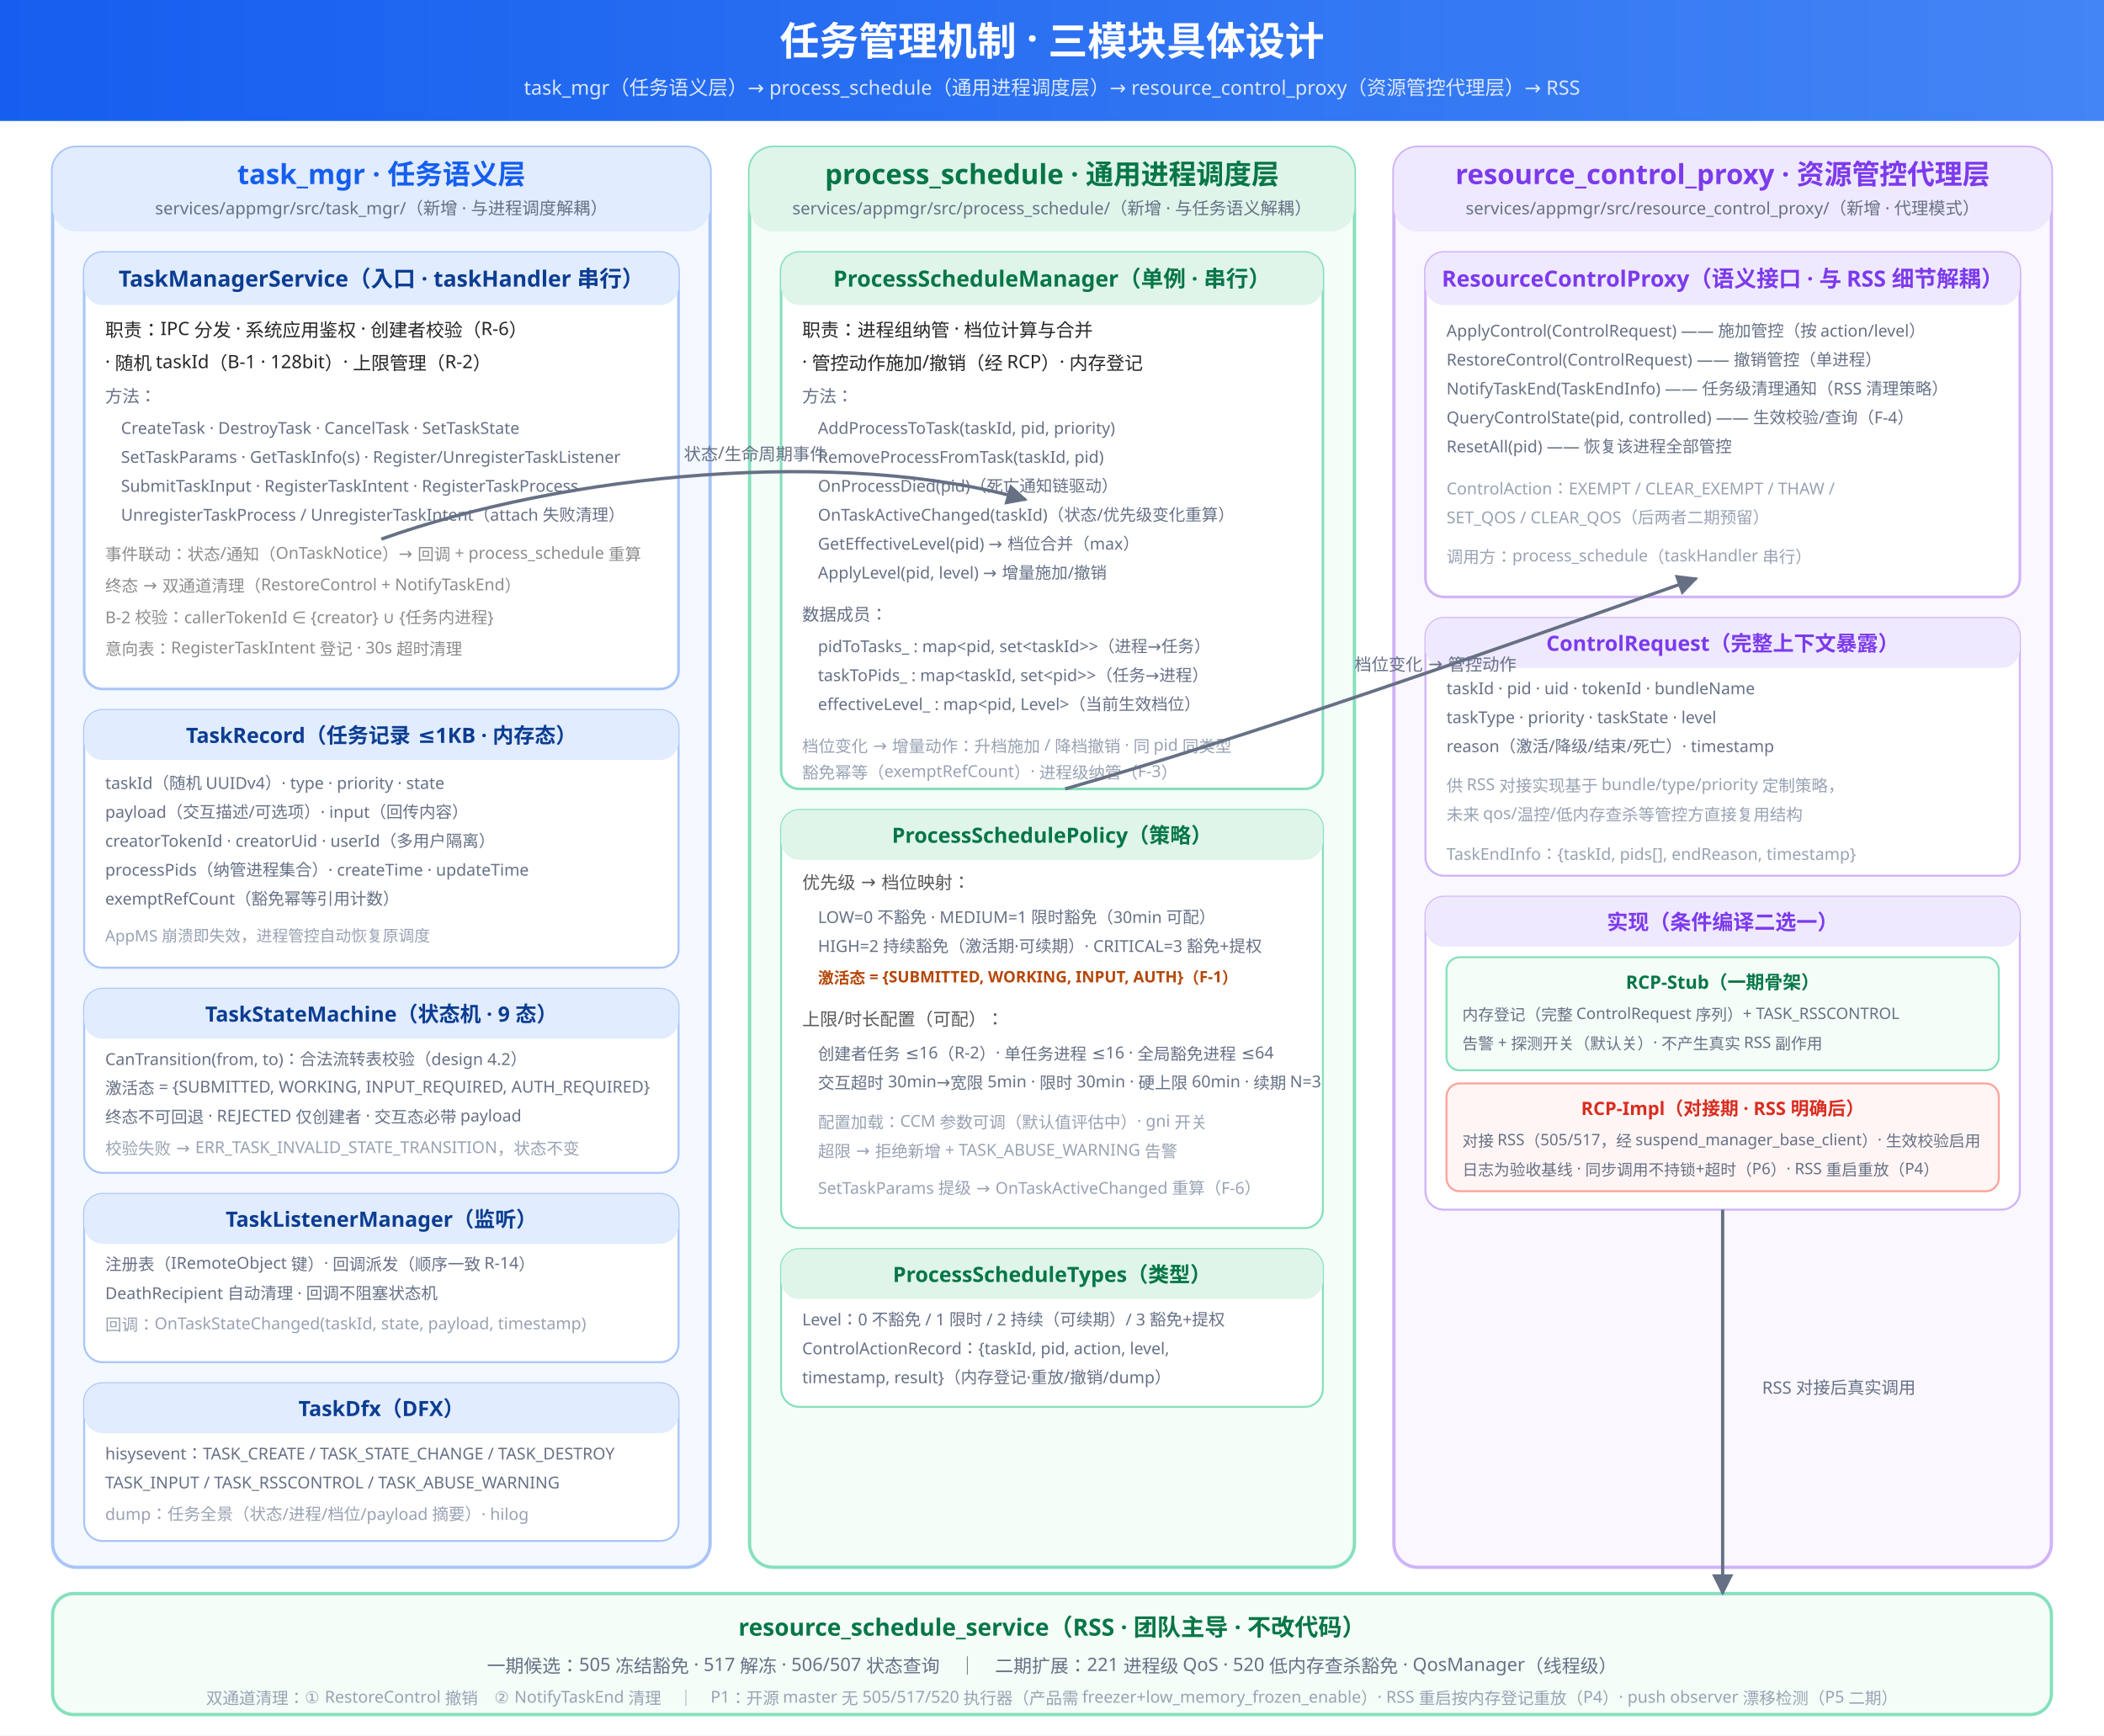
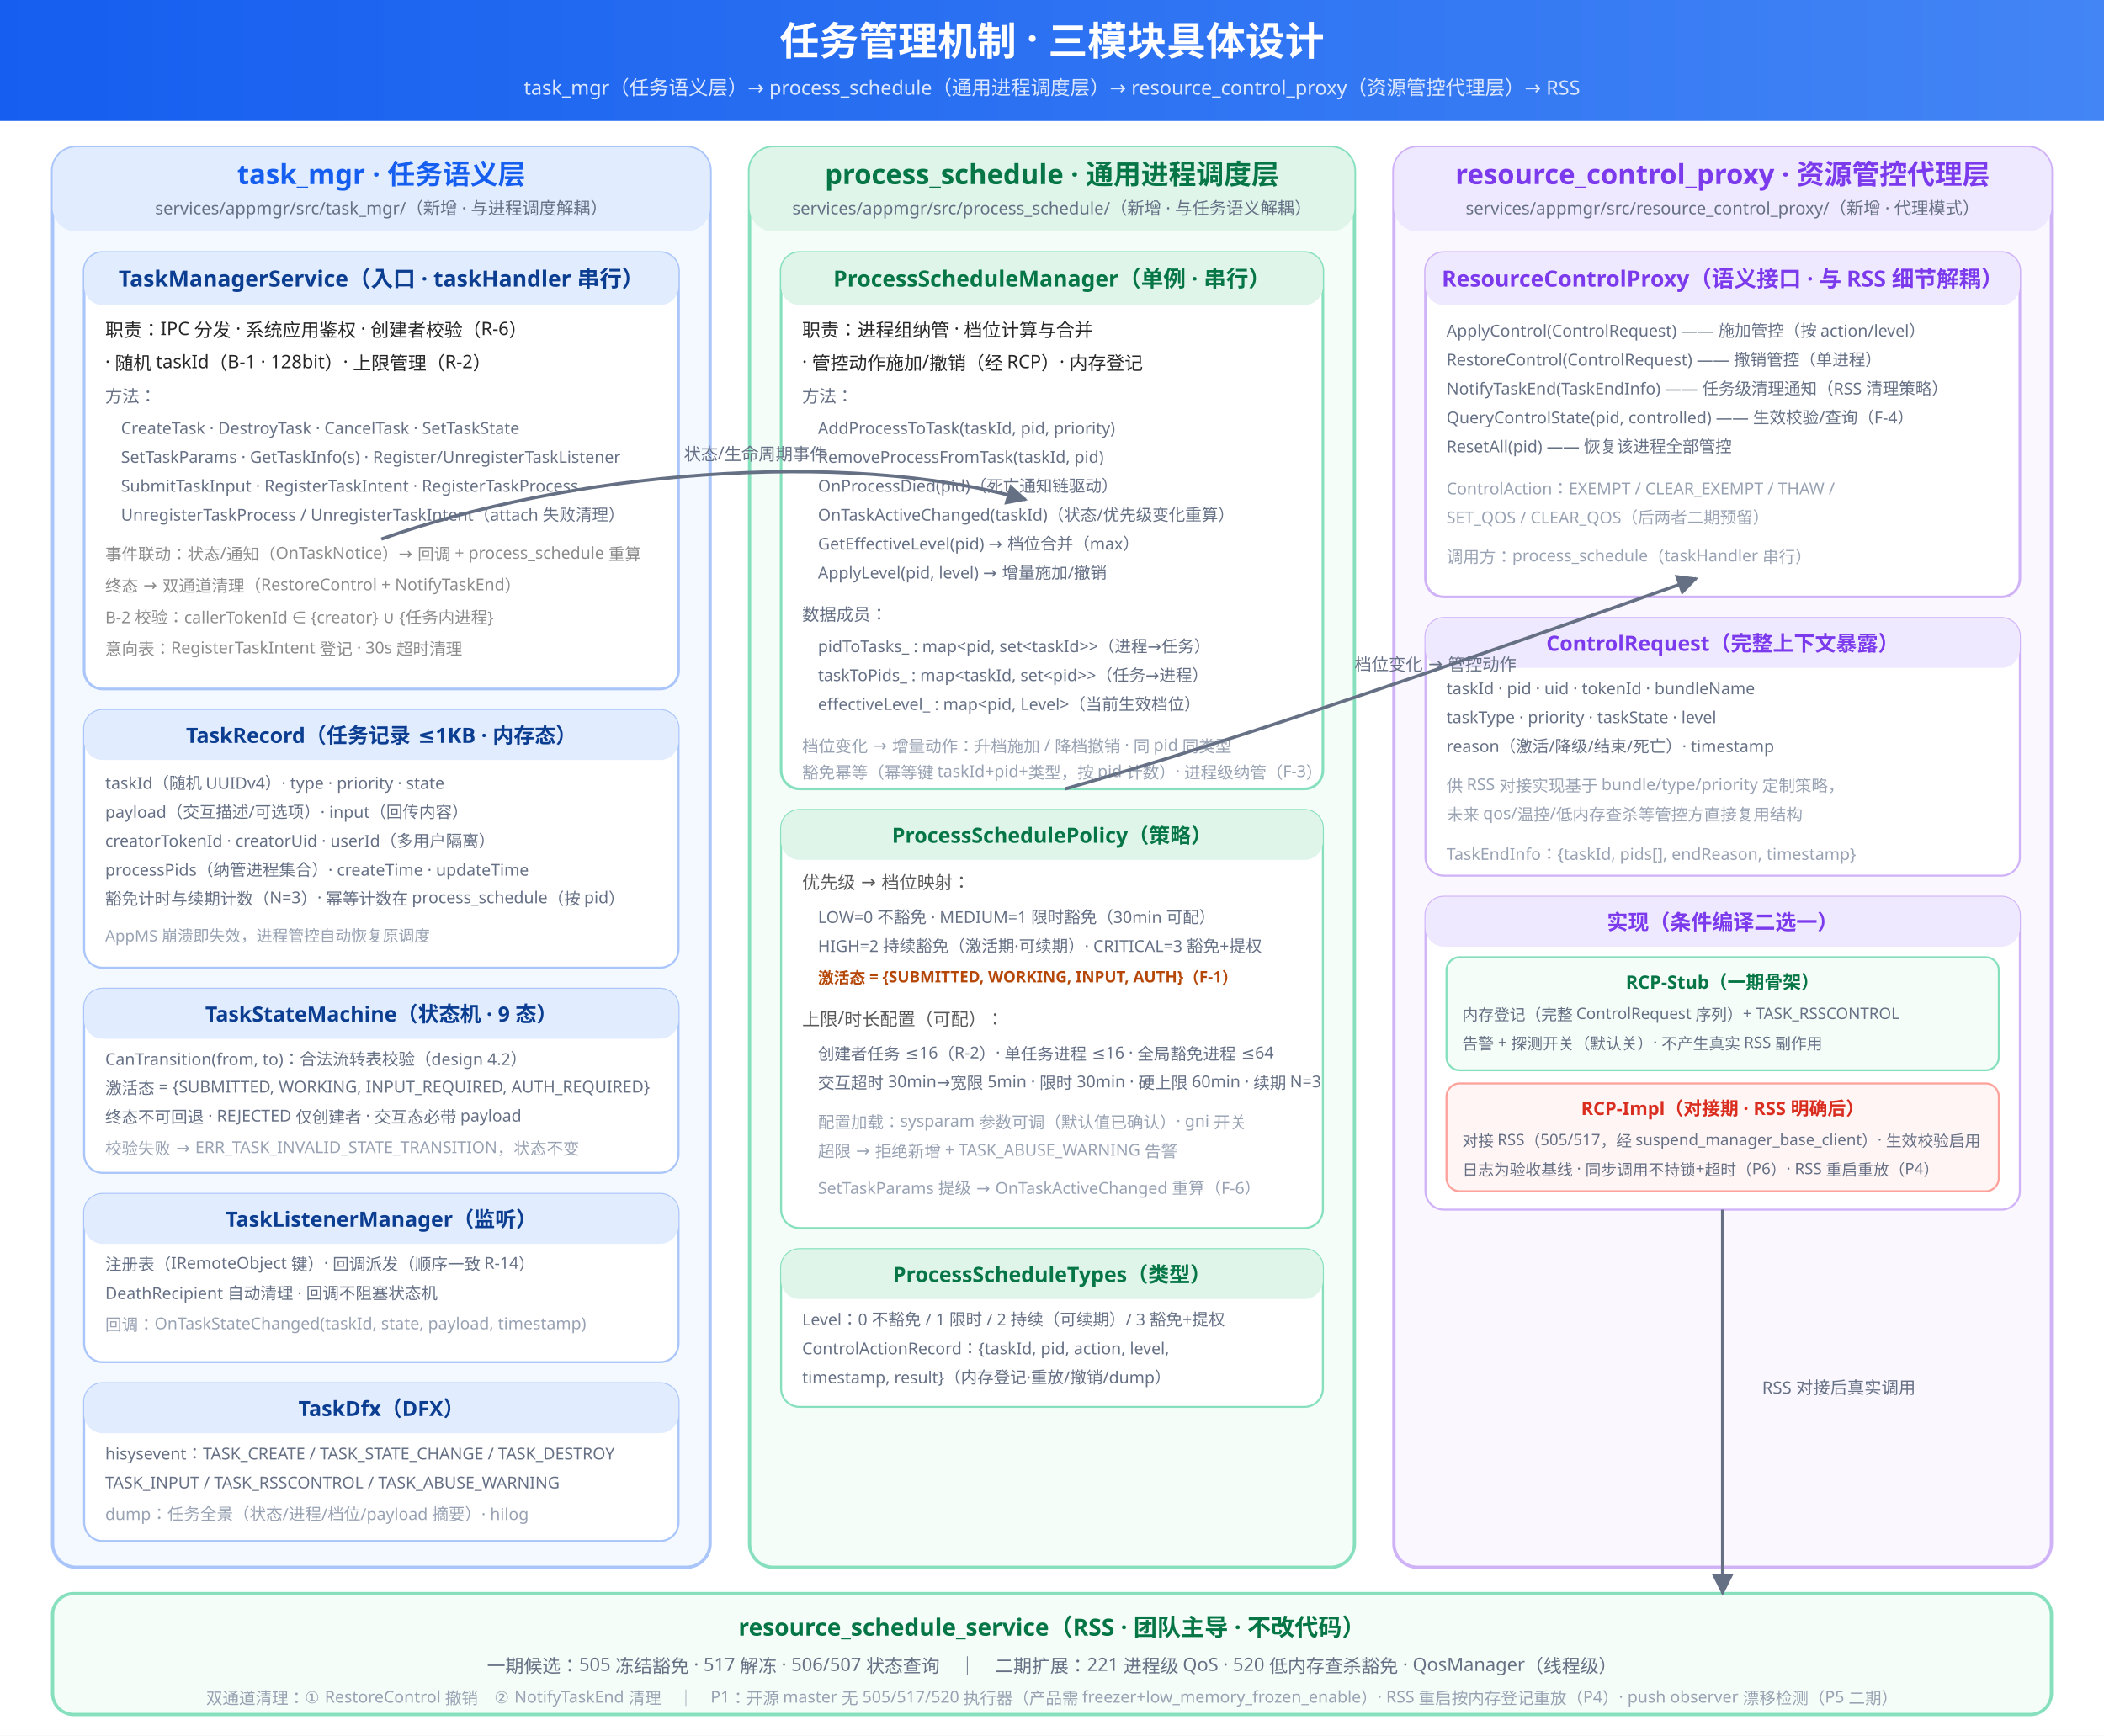
<svg xmlns="http://www.w3.org/2000/svg" viewBox="0 0 1600 1320" font-family="'PingFang SC','Microsoft YaHei','Noto Sans SC',sans-serif">
  <defs>
    <marker id="ar" viewBox="0 0 10 10" refX="9" refY="5" markerWidth="6.5" markerHeight="6.5" orient="auto-start-reverse">
      <path d="M0 0 L10 5 L0 10 z" fill="#667085" />
    </marker>
    <marker id="arB" viewBox="0 0 10 10" refX="9" refY="5" markerWidth="6.5" markerHeight="6.5" orient="auto-start-reverse">
      <path d="M0 0 L10 5 L0 10 z" fill="#155eef" />
    </marker>
    <linearGradient id="hg" x1="0" y1="0" x2="1" y2="0">
      <stop offset="0%" stop-color="#155eef" />
      <stop offset="100%" stop-color="#4385f5" />
    </linearGradient>
  </defs>
  <rect x="0" y="0" width="1600" height="1320" fill="#ffffff" />
  <rect x="0" y="0" width="1600" height="92" fill="url(#hg)" />
  <text x="800" y="42" font-size="30" font-weight="700" fill="#ffffff" text-anchor="middle">任务管理机制 · 三模块具体设计</text>
  <text x="800" y="72" font-size="15" fill="#dbe7fe" text-anchor="middle">task_mgr（任务语义层）→ process_schedule（通用进程调度层）→ resource_control_proxy（资源管控代理层）→ RSS</text>
  <rect x="40" y="112" width="500" height="1080" rx="18" fill="#f4f8ff" stroke="#a9c5f9" stroke-width="2.5" />
  <rect x="40" y="112" width="500" height="64" rx="18" fill="#e1ecff" />
  <text x="290" y="140" font-size="21" font-weight="700" fill="#155eef" text-anchor="middle">task_mgr · 任务语义层</text>
  <text x="290" y="163" font-size="13" fill="#667085" text-anchor="middle">services/appmgr/src/task_mgr/（新增 · 与进程调度解耦）</text>
  <rect x="64" y="192" width="452" height="332" rx="14" fill="#ffffff" stroke="#a9c5f9" stroke-width="2" />
  <rect x="64" y="192" width="452" height="40" rx="14" fill="#e1ecff" />
  <text x="290" y="218" font-size="17" font-weight="700" fill="#0b3d91" text-anchor="middle">TaskManagerService（入口 · taskHandler 串行）</text>
  <text x="80" y="256" font-size="14" fill="#262626">职责：IPC 分发 · 系统应用鉴权 · 创建者校验（R-6）</text>
  <text x="80" y="280" font-size="14" fill="#262626">· 随机 taskId（B-1 · 128bit）· 上限管理（R-2）</text>
  <text x="80" y="306" font-size="13" fill="#667085">方法：</text>
  <text x="92" y="330" font-size="12.5" fill="#667085">CreateTask · DestroyTask · CancelTask · SetTaskState</text>
  <text x="92" y="352" font-size="12.5" fill="#667085">SetTaskParams · GetTaskInfo(s) · Register/UnregisterTaskListener</text>
  <text x="92" y="374" font-size="12.5" fill="#667085">SubmitTaskInput · RegisterTaskIntent · RegisterTaskProcess</text>
  <text x="92" y="396" font-size="12.5" fill="#667085">UnregisterTaskProcess / UnregisterTaskIntent（attach 失败清理）</text>
  <text x="80" y="426" font-size="12.5" fill="#8c8c8c">事件联动：状态/通知（OnTaskNotice）→ 回调 + process_schedule 重算</text>
  <text x="80" y="450" font-size="12.5" fill="#8c8c8c">终态 → 双通道清理（RestoreControl + NotifyTaskEnd）</text>
  <text x="80" y="474" font-size="12.5" fill="#8c8c8c">B-2 校验：callerTokenId ∈ {creator} ∪ {任务内进程}</text>
  <text x="80" y="498" font-size="12.5" fill="#8c8c8c">意向表：RegisterTaskIntent 登记 · 30s 超时清理</text>
  <rect x="64" y="540" width="452" height="196" rx="14" fill="#ffffff" stroke="#a9c5f9" stroke-width="1.5" />
  <rect x="64" y="540" width="452" height="38" rx="14" fill="#e1ecff" />
  <text x="290" y="565" font-size="16" font-weight="700" fill="#0b3d91" text-anchor="middle">TaskRecord（任务记录 ≤1KB · 内存态）</text>
  <text x="80" y="600" font-size="12.5" fill="#667085">taskId（随机 UUIDv4）· type · priority · state</text>
  <text x="80" y="622" font-size="12.5" fill="#667085">payload（交互描述/可选项）· input（回传内容）</text>
  <text x="80" y="644" font-size="12.5" fill="#667085">creatorTokenId · creatorUid · userId（多用户隔离）</text>
  <text x="80" y="666" font-size="12.5" fill="#667085">processPids（纳管进程集合）· createTime · updateTime</text>
-   <text x="80" y="688" font-size="12.5" fill="#667085">exemptRefCount（豁免幂等引用计数）</text>
+   <text x="80" y="688" font-size="12.5" fill="#667085">豁免计时与续期计数（N=3）· 幂等计数在 process_schedule（按 pid）</text>
  <text x="80" y="716" font-size="12" fill="#98a2b3">AppMS 崩溃即失效，进程管控自动恢复原调度</text>
  <rect x="64" y="752" width="452" height="140" rx="14" fill="#ffffff" stroke="#a9c5f9" stroke-width="1.5" />
  <rect x="64" y="752" width="452" height="38" rx="14" fill="#e1ecff" />
  <text x="290" y="777" font-size="16" font-weight="700" fill="#0b3d91" text-anchor="middle">TaskStateMachine（状态机 · 9 态）</text>
  <text x="80" y="810" font-size="12.5" fill="#667085">CanTransition(from, to)：合法流转表校验（design 4.2）</text>
  <text x="80" y="832" font-size="12.5" fill="#667085">激活态 = {SUBMITTED, WORKING, INPUT_REQUIRED, AUTH_REQUIRED}</text>
  <text x="80" y="854" font-size="12.5" fill="#667085">终态不可回退 · REJECTED 仅创建者 · 交互态必带 payload</text>
  <text x="80" y="878" font-size="12.5" fill="#98a2b3">校验失败 → ERR_TASK_INVALID_STATE_TRANSITION，状态不变</text>
  <rect x="64" y="908" width="452" height="128" rx="14" fill="#ffffff" stroke="#a9c5f9" stroke-width="1.5" />
  <rect x="64" y="908" width="452" height="38" rx="14" fill="#e1ecff" />
  <text x="290" y="933" font-size="16" font-weight="700" fill="#0b3d91" text-anchor="middle">TaskListenerManager（监听）</text>
  <text x="80" y="966" font-size="12.5" fill="#667085">注册表（IRemoteObject 键）· 回调派发（顺序一致 R-14）</text>
  <text x="80" y="988" font-size="12.5" fill="#667085">DeathRecipient 自动清理 · 回调不阻塞状态机</text>
  <text x="80" y="1012" font-size="12.5" fill="#98a2b3">回调：OnTaskStateChanged(taskId, state, payload, timestamp)</text>
  <rect x="64" y="1052" width="452" height="120" rx="14" fill="#ffffff" stroke="#a9c5f9" stroke-width="1.5" />
  <rect x="64" y="1052" width="452" height="38" rx="14" fill="#e1ecff" />
  <text x="290" y="1077" font-size="16" font-weight="700" fill="#0b3d91" text-anchor="middle">TaskDfx（DFX）</text>
  <text x="80" y="1110" font-size="12.5" fill="#667085">hisysevent：TASK_CREATE / TASK_STATE_CHANGE / TASK_DESTROY</text>
  <text x="80" y="1132" font-size="12.5" fill="#667085">TASK_INPUT / TASK_RSSCONTROL / TASK_ABUSE_WARNING</text>
  <text x="80" y="1156" font-size="12.5" fill="#98a2b3">dump：任务全景（状态/进程/档位/payload 摘要）· hilog</text>
  <rect x="570" y="112" width="460" height="1080" rx="18" fill="#f4fdf7" stroke="#86e0bd" stroke-width="2.5" />
  <rect x="570" y="112" width="460" height="64" rx="18" fill="#dff5ea" />
  <text x="800" y="140" font-size="21" font-weight="700" fill="#067647" text-anchor="middle">process_schedule · 通用进程调度层</text>
  <text x="800" y="163" font-size="13" fill="#667085" text-anchor="middle">services/appmgr/src/process_schedule/（新增 · 与任务语义解耦）</text>
  <rect x="594" y="192" width="412" height="408" rx="14" fill="#ffffff" stroke="#86e0bd" stroke-width="2" />
  <rect x="594" y="192" width="412" height="40" rx="14" fill="#dff5ea" />
  <text x="800" y="218" font-size="17" font-weight="700" fill="#067647" text-anchor="middle">ProcessScheduleManager（单例 · 串行）</text>
  <text x="610" y="256" font-size="14" fill="#262626">职责：进程组纳管 · 档位计算与合并</text>
  <text x="610" y="280" font-size="14" fill="#262626">· 管控动作施加/撤销（经 RCP）· 内存登记</text>
  <text x="610" y="306" font-size="13" fill="#667085">方法：</text>
  <text x="622" y="330" font-size="12.5" fill="#667085">AddProcessToTask(taskId, pid, priority)</text>
  <text x="622" y="352" font-size="12.5" fill="#667085">RemoveProcessFromTask(taskId, pid)</text>
  <text x="622" y="374" font-size="12.5" fill="#667085">OnProcessDied(pid)（死亡通知链驱动）</text>
  <text x="622" y="396" font-size="12.5" fill="#667085">OnTaskActiveChanged(taskId)（状态/优先级变化重算）</text>
  <text x="622" y="418" font-size="12.5" fill="#667085">GetEffectiveLevel(pid) → 档位合并（max）</text>
  <text x="622" y="440" font-size="12.5" fill="#667085">ApplyLevel(pid, level) → 增量施加/撤销</text>
  <text x="610" y="472" font-size="13" fill="#667085">数据成员：</text>
  <text x="622" y="496" font-size="12.5" fill="#667085">pidToTasks_ : map&lt;pid, set&lt;taskId&gt;&gt;（进程→任务）</text>
  <text x="622" y="518" font-size="12.5" fill="#667085">taskToPids_ : map&lt;taskId, set&lt;pid&gt;&gt;（任务→进程）</text>
  <text x="622" y="540" font-size="12.5" fill="#667085">effectiveLevel_ : map&lt;pid, Level&gt;（当前生效档位）</text>
  <text x="610" y="572" font-size="12.5" fill="#98a2b3">档位变化 → 增量动作：升档施加 / 降档撤销 · 同 pid 同类型</text>
-   <text x="610" y="592" font-size="12.5" fill="#98a2b3">豁免幂等（exemptRefCount）· 进程级纳管（F-3）</text>
+   <text x="610" y="592" font-size="12.5" fill="#98a2b3">豁免幂等（幂等键 taskId+pid+类型，按 pid 计数）· 进程级纳管（F-3）</text>
  <rect x="594" y="616" width="412" height="318" rx="14" fill="#ffffff" stroke="#86e0bd" stroke-width="1.5" />
  <rect x="594" y="616" width="412" height="38" rx="14" fill="#dff5ea" />
  <text x="800" y="641" font-size="16" font-weight="700" fill="#067647" text-anchor="middle">ProcessSchedulePolicy（策略）</text>
  <text x="610" y="676" font-size="13.5" fill="#595959">优先级 → 档位映射：</text>
  <text x="622" y="702" font-size="12.5" fill="#667085">LOW=0 不豁免 · MEDIUM=1 限时豁免（30min 可配）</text>
  <text x="622" y="724" font-size="12.5" fill="#667085">HIGH=2 持续豁免（激活期·可续期）· CRITICAL=3 豁免+提权</text>
  <text x="622" y="748" font-size="12" font-weight="600" fill="#b54708">激活态 = {SUBMITTED, WORKING, INPUT, AUTH}（F-1）</text>
  <text x="610" y="780" font-size="13.5" fill="#595959">上限/时长配置（可配）：</text>
  <text x="622" y="806" font-size="12.5" fill="#667085">创建者任务 ≤16（R-2）· 单任务进程 ≤16 · 全局豁免进程 ≤64</text>
  <text x="622" y="828" font-size="12.5" fill="#667085">交互超时 30min→宽限 5min · 限时 30min · 硬上限 60min · 续期 N=3</text>
-   <text x="622" y="858" font-size="12.5" fill="#98a2b3">配置加载：CCM 参数可调（默认值评估中）· gni 开关</text>
+   <text x="622" y="858" font-size="12.5" fill="#98a2b3">配置加载：sysparam 参数可调（默认值已确认）· gni 开关</text>
  <text x="622" y="880" font-size="12.5" fill="#98a2b3">超限 → 拒绝新增 + TASK_ABUSE_WARNING 告警</text>
  <text x="622" y="908" font-size="12.5" fill="#98a2b3">SetTaskParams 提级 → OnTaskActiveChanged 重算（F-6）</text>
  <rect x="594" y="950" width="412" height="120" rx="14" fill="#ffffff" stroke="#86e0bd" stroke-width="1.5" />
  <rect x="594" y="950" width="412" height="38" rx="14" fill="#dff5ea" />
  <text x="800" y="975" font-size="16" font-weight="700" fill="#067647" text-anchor="middle">ProcessScheduleTypes（类型）</text>
  <text x="610" y="1008" font-size="12.5" fill="#667085">Level：0 不豁免 / 1 限时 / 2 持续（可续期）/ 3 豁免+提权</text>
  <text x="610" y="1030" font-size="12.5" fill="#667085">ControlActionRecord：{taskId, pid, action, level,</text>
  <text x="610" y="1052" font-size="12.5" fill="#667085">  timestamp, result}（内存登记·重放/撤销/dump）</text>
  <rect x="1060" y="112" width="500" height="1080" rx="18" fill="#faf7ff" stroke="#d0b3f7" stroke-width="2.5" />
  <rect x="1060" y="112" width="500" height="64" rx="18" fill="#efe9ff" />
  <text x="1310" y="140" font-size="21" font-weight="700" fill="#7c3aed" text-anchor="middle">resource_control_proxy · 资源管控代理层</text>
  <text x="1310" y="163" font-size="13" fill="#667085" text-anchor="middle">services/appmgr/src/resource_control_proxy/（新增 · 代理模式）</text>
  <rect x="1084" y="192" width="452" height="262" rx="14" fill="#ffffff" stroke="#d0b3f7" stroke-width="2" />
  <rect x="1084" y="192" width="452" height="40" rx="14" fill="#efe9ff" />
  <text x="1310" y="218" font-size="17" font-weight="700" fill="#7c3aed" text-anchor="middle">ResourceControlProxy（语义接口 · 与 RSS 细节解耦）</text>
  <text x="1100" y="256" font-size="12.5" fill="#667085">ApplyControl(ControlRequest) —— 施加管控（按 action/level）</text>
  <text x="1100" y="278" font-size="12.5" fill="#667085">RestoreControl(ControlRequest) —— 撤销管控（单进程）</text>
  <text x="1100" y="300" font-size="12.5" fill="#667085">NotifyTaskEnd(TaskEndInfo) —— 任务级清理通知（RSS 清理策略）</text>
  <text x="1100" y="322" font-size="12.5" fill="#667085">QueryControlState(pid, controlled) —— 生效校验/查询（F-4）</text>
  <text x="1100" y="344" font-size="12.5" fill="#667085">ResetAll(pid) —— 恢复该进程全部管控</text>
  <text x="1100" y="376" font-size="12.5" fill="#98a2b3">ControlAction：EXEMPT / CLEAR_EXEMPT / THAW /</text>
  <text x="1100" y="398" font-size="12.5" fill="#98a2b3">SET_QOS / CLEAR_QOS（后两者二期预留）</text>
  <text x="1100" y="428" font-size="12.5" fill="#98a2b3">调用方：process_schedule（taskHandler 串行）</text>
  <rect x="1084" y="470" width="452" height="196" rx="14" fill="#ffffff" stroke="#d0b3f7" stroke-width="1.5" />
  <rect x="1084" y="470" width="452" height="38" rx="14" fill="#efe9ff" />
  <text x="1310" y="495" font-size="16" font-weight="700" fill="#7c3aed" text-anchor="middle">ControlRequest（完整上下文暴露）</text>
  <text x="1100" y="528" font-size="12.5" fill="#667085">taskId · pid · uid · tokenId · bundleName</text>
  <text x="1100" y="550" font-size="12.5" fill="#667085">taskType · priority · taskState · level</text>
  <text x="1100" y="572" font-size="12.5" fill="#667085">reason（激活/降级/结束/死亡）· timestamp</text>
  <text x="1100" y="602" font-size="12.5" fill="#98a2b3">供 RSS 对接实现基于 bundle/type/priority 定制策略，</text>
  <text x="1100" y="624" font-size="12.5" fill="#98a2b3">未来 qos/温控/低内存查杀等管控方直接复用结构</text>
  <text x="1100" y="654" font-size="12.5" fill="#98a2b3">TaskEndInfo：{taskId, pids[], endReason, timestamp}</text>
  <rect x="1084" y="682" width="452" height="238" rx="14" fill="#ffffff" stroke="#d0b3f7" stroke-width="1.5" />
  <rect x="1084" y="682" width="452" height="38" rx="14" fill="#efe9ff" />
  <text x="1310" y="707" font-size="16" font-weight="700" fill="#7c3aed" text-anchor="middle">实现（条件编译二选一）</text>
  <rect x="1100" y="728" width="420" height="86" rx="10" fill="#f4fdf7" stroke="#86e0bd" stroke-width="1.5" />
  <text x="1310" y="752" font-size="14" font-weight="700" fill="#067647" text-anchor="middle">RCP-Stub（一期骨架）</text>
  <text x="1112" y="776" font-size="12" fill="#667085">内存登记（完整 ControlRequest 序列）+ TASK_RSSCONTROL</text>
  <text x="1112" y="798" font-size="12" fill="#667085">告警 + 探测开关（默认关）· 不产生真实 RSS 副作用</text>
  <rect x="1100" y="824" width="420" height="82" rx="10" fill="#fff5f4" stroke="#fda29b" stroke-width="1.5" />
  <text x="1310" y="848" font-size="14" font-weight="700" fill="#d92d20" text-anchor="middle">RCP-Impl（对接期 · RSS 明确后）</text>
  <text x="1112" y="872" font-size="12" fill="#667085">对接 RSS（505/517，经 suspend_manager_base_client）· 生效校验启用</text>
  <text x="1112" y="894" font-size="12" fill="#667085">日志为验收基线 · 同步调用不持锁+超时（P6）· RSS 重启重放（P4）</text>
  <rect x="40" y="1212" width="1520" height="92" rx="16" fill="#f4fdf7" stroke="#86e0bd" stroke-width="2.5" />
  <text x="800" y="1244" font-size="18" font-weight="700" fill="#067647" text-anchor="middle">resource_schedule_service（RSS · 团队主导 · 不改代码）</text>
  <text x="800" y="1272" font-size="14" fill="#667085" text-anchor="middle">一期候选：505 冻结豁免 · 517 解冻 · 506/507 状态查询　｜　二期扩展：221 进程级 QoS · 520 低内存查杀豁免 · QosManager（线程级）</text>
  <text x="800" y="1296" font-size="12.5" fill="#98a2b3" text-anchor="middle">双通道清理：① RestoreControl 撤销　② NotifyTaskEnd 清理　｜　P1：开源 master 无 505/517/520 执行器（产品需 freezer+low_memory_frozen_enable）· RSS 重启按内存登记重放（P4）· push observer 漂移检测（P5 二期）</text>
  <path d="M 290 410 C 430 360, 640 340, 780 380" stroke="#667085" stroke-width="2.5" fill="none" marker-end="url(#ar)" />
  <text x="520" y="350" font-size="13" fill="#667085">状态/生命周期事件</text>
  <path d="M 810 600 C 950 560, 1120 500, 1290 440" stroke="#667085" stroke-width="2.5" fill="none" marker-end="url(#ar)" />
  <text x="1030" y="510" font-size="13" fill="#667085">档位变化 → 管控动作</text>
  <path d="M 1310 920 L 1310 1212" stroke="#667085" stroke-width="2.5" fill="none" marker-end="url(#ar)" />
  <text x="1340" y="1060" font-size="13" fill="#667085">RSS 对接后真实调用</text>
</svg>
